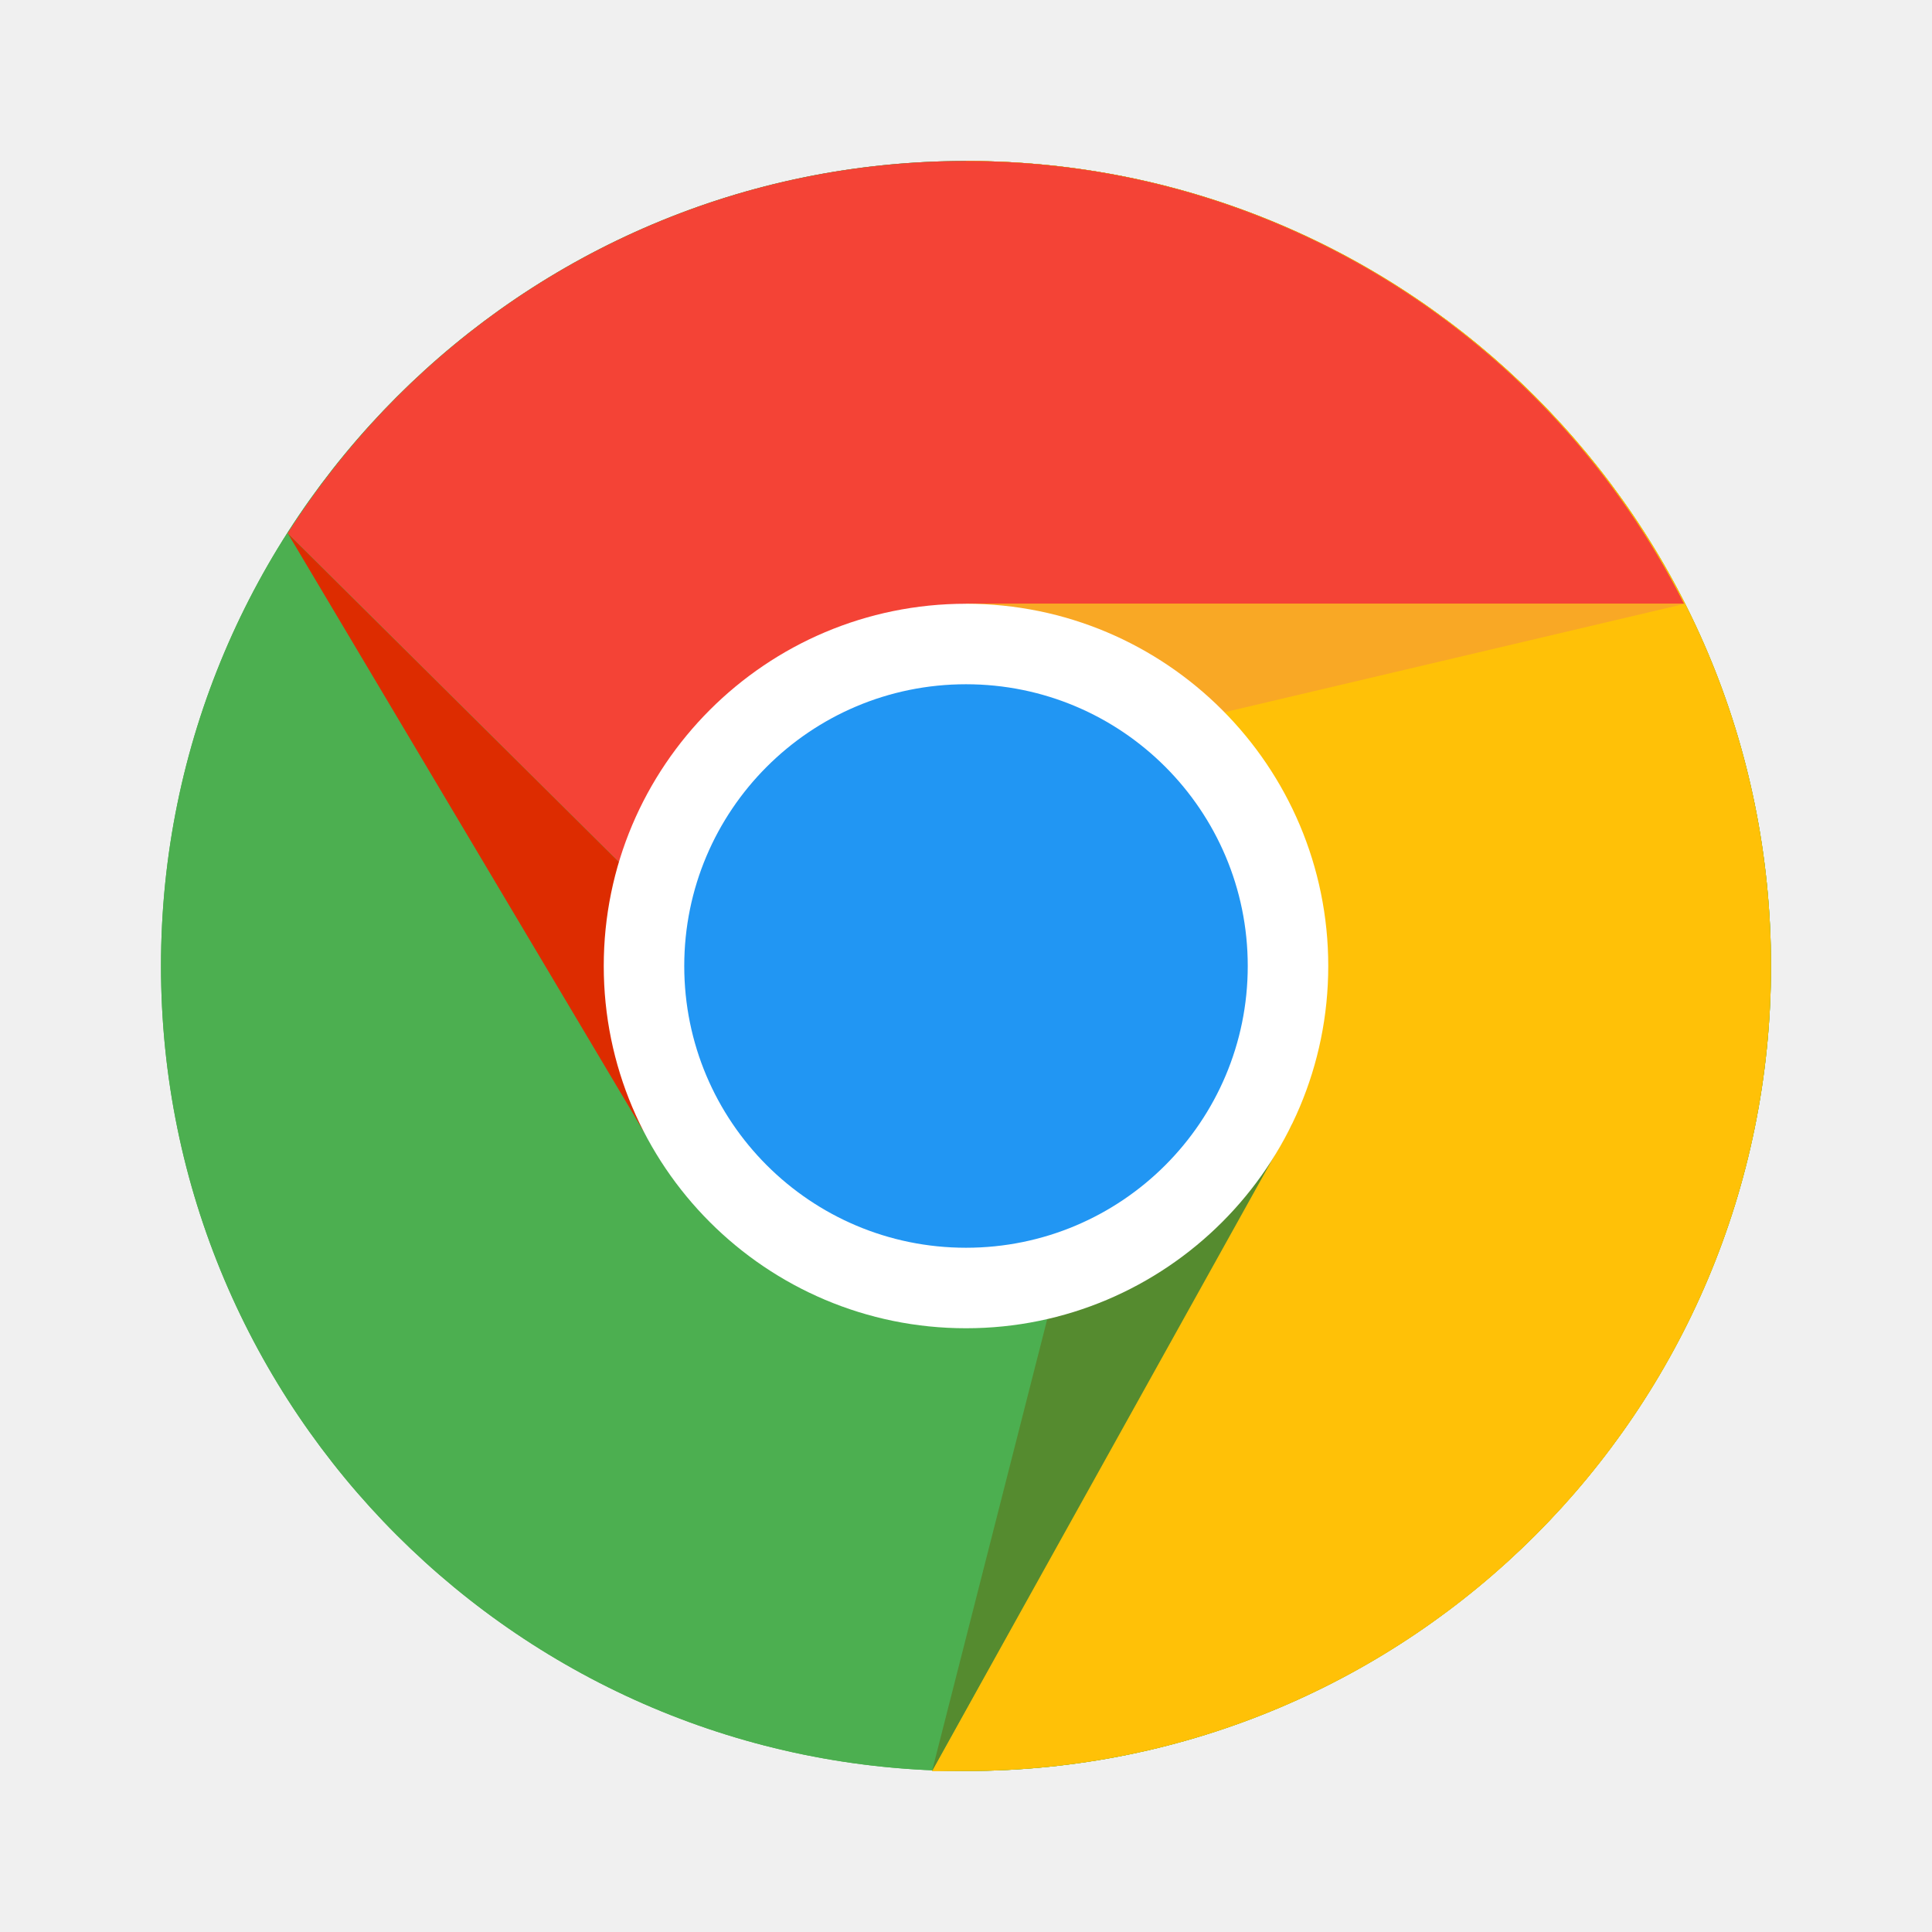
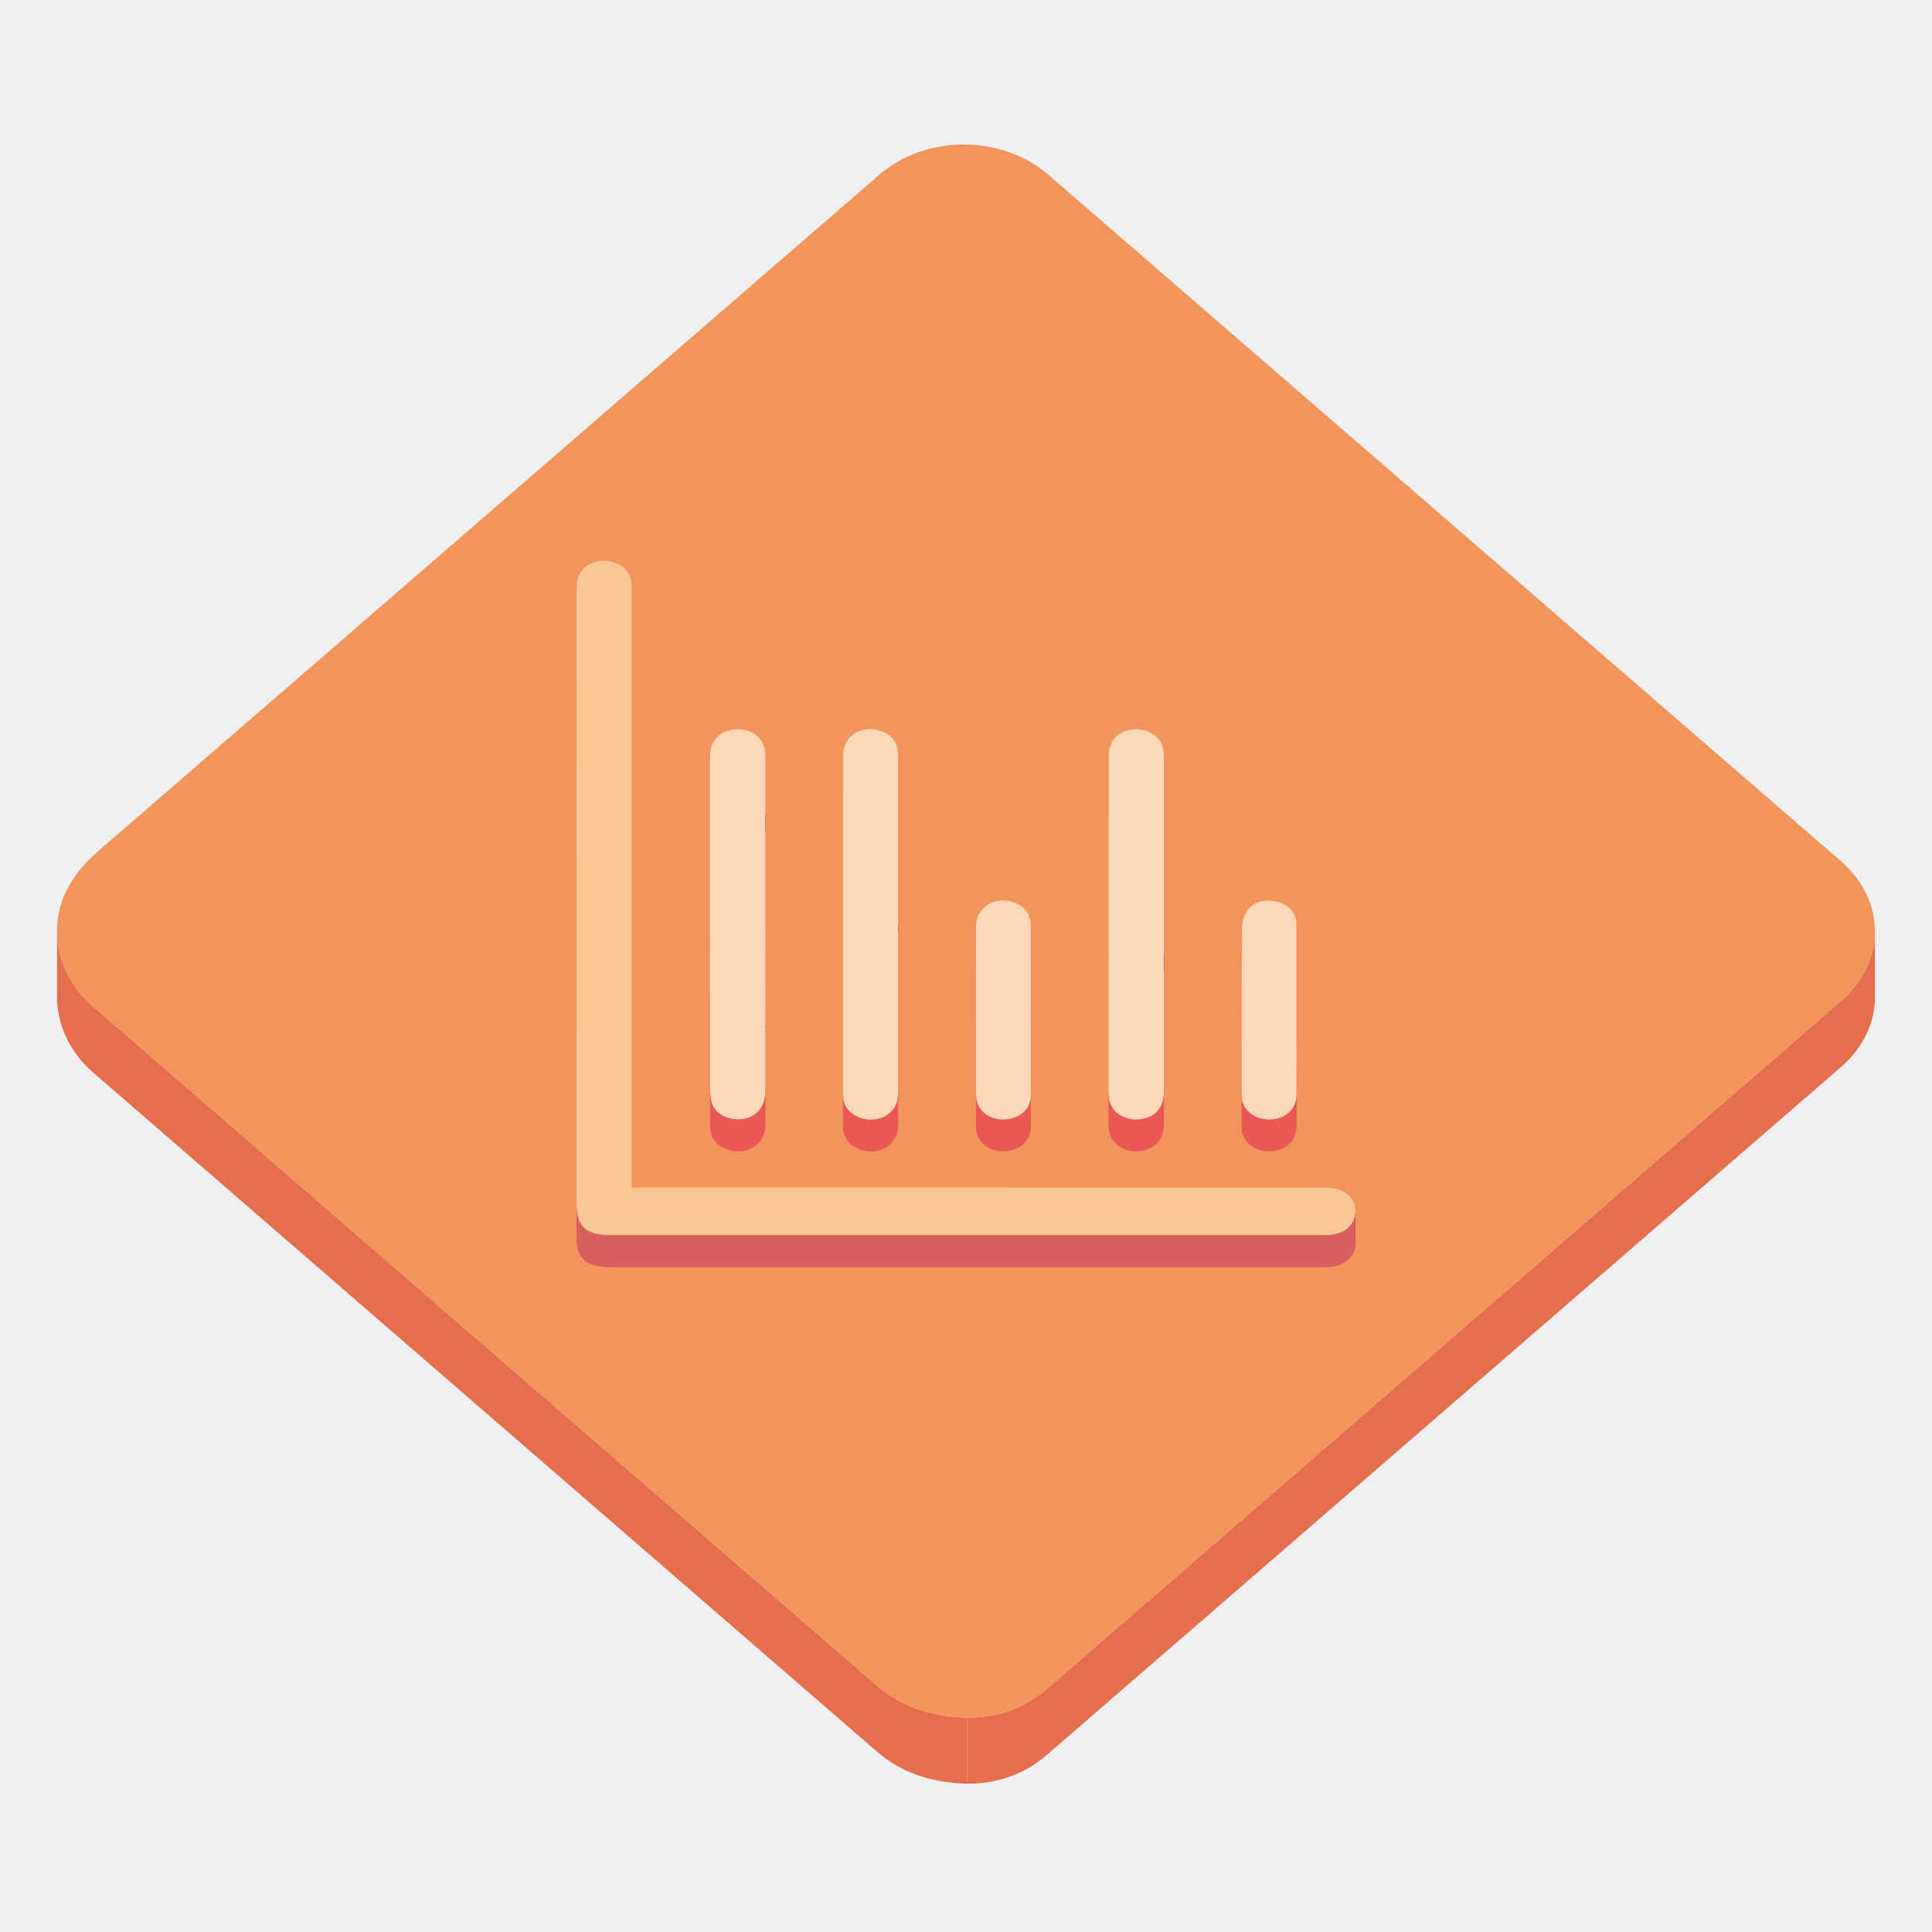
- <svg xmlns="http://www.w3.org/2000/svg" x="0px" y="0px" width="100" height="100" viewBox="0 0 48 48">
-   <path fill="#4caf50" d="M44,24c0,11.044-8.956,20-20,20S4,35.044,4,24S12.956,4,24,4S44,12.956,44,24z" />
-   <path fill="#ffc107" d="M24,4v20l8,4l-8.843,16c0.317,0,0.526,0,0.843,0c11.053,0,20-8.947,20-20S35.053,4,24,4z" />
-   <path fill="#4caf50" d="M44,24c0,11.044-8.956,20-20,20S4,35.044,4,24S12.956,4,24,4S44,12.956,44,24z" />
-   <path fill="#ffc107" d="M24,4v20l8,4l-8.843,16c0.317,0,0.526,0,0.843,0c11.053,0,20-8.947,20-20S35.053,4,24,4z" />
-   <path fill="#f44336" d="M41.84,15H24v13l-3-1L7.16,13.26H7.14C10.68,7.69,16.91,4,24,4C31.8,4,38.55,8.48,41.84,15z" />
-   <path fill="#dd2c00" d="M7.158,13.264l8.843,14.862L21,27L7.158,13.264z" />
-   <path fill="#558b2f" d="M23.157,44l8.934-16.059L28,25L23.157,44z" />
-   <path fill="#f9a825" d="M41.865,15H24l-1.579,4.58L41.865,15z" />
-   <path fill="#fff" d="M33,24c0,4.969-4.031,9-9,9s-9-4.031-9-9s4.031-9,9-9S33,19.031,33,24z" />
-   <path fill="#2196f3" d="M31,24c0,3.867-3.133,7-7,7s-7-3.133-7-7s3.133-7,7-7S31,20.133,31,24z" />
+ <svg xmlns="http://www.w3.org/2000/svg" width="800px" height="800px" viewBox="0 0 1024 1024" class="icon" version="1.1">
+   <path d="M993.763 493.538v35c0 13.331-6.04 26.664-18.135 37.137-140.15 121.422-280.35 242.795-420.49 364.219-11.814 10.237-25.813 15.501-42.454 15.501v-35c16.643 0 30.64-5.264 42.454-15.501 140.141-121.424 280.336-242.802 420.49-364.217 12.095-10.475 18.135-23.803 18.135-37.139z" fill="#E56E4F" />
+   <path d="M30.239 528.367v-3.5-1.75-3.5-3.5-1.75-3.5-3.5-1.75-3.5-3.5-1.75-3.5c0 14.707 6.701 29.313 19.037 40.019 138.449 120.064 277.049 239.996 415.562 360.02 13.002 11.26 28.74 16.466 47.852 16.994v35c-19.108-0.528-34.85-5.734-47.852-16.994C326.325 808.382 187.725 688.45 49.276 568.386c-12.337-10.705-19.037-25.312-19.037-40.019z" fill="#E56E4F" />
+   <path d="M510.786 76.601c16.263 0 32.546 5.362 44.946 16.097 139.95 121.188 279.901 242.376 419.819 363.586 24.241 20.995 24.295 53.413 0.079 74.397-140.15 121.42-280.35 242.796-420.489 364.217-11.815 10.239-25.813 15.502-42.452 15.502-19.109-0.528-34.852-5.734-47.854-16.994-138.511-120.024-277.111-239.956-415.56-360.02-19.581-16.988-24.96-43.81-11.895-65.251 3.919-6.438 8.669-11.829 14.465-16.849C189.954 331.734 328.024 212.152 466.107 92.567c12.296-10.64 28.478-15.966 44.679-15.966z" fill="#F2955C" />
+   <path d="M334.823 311.338v16.8c0 0.75-0.018 1.501-0.018 2.251v-16.8c0.002-0.749 0.018-1.5 0.018-2.251z" fill="#D85F5D" />
+   <path d="M334.823 311.338v16.8c0 0.75-0.018 1.501-0.018 2.251v-16.8c0.002-0.749 0.018-1.5 0.018-2.251" fill="#D85F5D" />
+   <path d="M446.828 457.593v-16.8c0 16.311 0.009 32.623 0.009 48.933v16.8c0-16.31-0.009-32.622-0.009-48.933z" fill="#D85F5D" />
+   <path d="M446.837 489.727v16.8c0-16.309-0.009-32.623-0.009-48.933v-16.8c0 16.31 0.009 32.622 0.009 48.933" fill="#D85F5D" />
+   <path d="M587.608 461.952v-16.8c0 14.861 0.005 29.722 0.005 44.582v16.8c0-14.861-0.005-29.721-0.005-44.582z" fill="#D85F5D" />
+   <path d="M587.613 489.735v16.8c0-14.86-0.005-29.72-0.005-44.581v-16.8c0 14.859 0.005 29.72 0.005 44.581" fill="#D85F5D" />
+   <path d="M405.603 431.423v16.8c0 19.57-0.004 39.143-0.004 58.714v-16.8c0-19.572 0.004-39.144 0.004-58.714z" fill="#D85F5D" />
+   <path d="M405.603 431.423v16.8c0 19.57-0.004 39.143-0.004 58.714v-16.8c0-19.572 0.004-39.144 0.004-58.714" fill="#D85F5D" />
+   <path d="M687.156 509.177v16.8c0 8.716-0.033 17.433-0.033 26.151v-16.8c0-8.718 0.033-17.434 0.033-26.151z" fill="#D85F5D" />
+   <path d="M687.156 509.177v16.8c0 8.716-0.033 17.433-0.033 26.151v-16.8c0-8.718 0.033-17.434 0.033-26.151" fill="#D85F5D" />
+   <path d="M546.368 509.82v16.8c0 8.57-0.012 17.141-0.012 25.708v-16.8c0-8.568 0.012-17.137 0.012-25.708z" fill="#D85F5D" />
+   <path d="M546.368 509.82v16.8c0 8.57-0.012 17.141-0.012 25.708v-16.8c0-8.568 0.012-17.137 0.012-25.708" fill="#D85F5D" />
+   <path d="M546.354 555.202v-16.8l0.002-2.874v16.8l-0.002 2.874z" fill="#D85F5D" />
+   <path d="M546.356 535.528v16.8l-0.002 2.874v-16.8l0.002-2.874" fill="#D85F5D" />
+   <path d="M587.623 576.191v16.8c-0.01-28.825-0.01-57.642-0.01-86.458v-16.8c0 28.818 0 57.634 0.01 86.458z" fill="#D85F5D" />
+   <path d="M587.623 576.191v16.8c-0.01-28.825-0.01-57.642-0.01-86.458v-16.8c0 28.818 0 57.634 0.01 86.458" fill="#D85F5D" />
+   <path d="M476.033 489.952v16.8c0 29.141-0.005 58.279-0.015 87.419v-16.8c0.01-29.14 0.015-58.279 0.015-87.419z" fill="#D85F5D" />
+   <path d="M476.033 489.952v16.8c0 29.141-0.005 58.279-0.015 87.419v-16.8c0.01-29.14 0.015-58.279 0.015-87.419" fill="#D85F5D" />
+   <path d="M376.327 506.722v-16.8c0 29.231 0.004 58.462 0.021 87.692v16.801c-0.017-29.23-0.021-58.461-0.021-87.693z" fill="#D85F5D" />
+   <path d="M376.345 577.614v16.801c-0.015-29.23-0.019-58.461-0.019-87.693v-16.8c0.001 29.231 0.005 58.462 0.019 87.692" fill="#D85F5D" />
+   <path d="M616.903 505.129v16.799c0 24.464-0.003 48.924-0.007 73.386v-16.8c0.004-24.461 0.007-48.923 0.007-73.385z" fill="#D85F5D" />
+   <path d="M616.903 505.129v16.799c0 24.464-0.003 48.924-0.007 73.386v-16.8c0.004-24.461 0.007-48.923 0.007-73.385" fill="#D85F5D" />
+   <path d="M546.374 560.927v16.8c0 6.658-0.016 13.316-0.068 19.971-0.061 6.582-5.03 11.321-12.328 12.283-0.794 0.104-1.582 0.155-2.361 0.155-5.979 0-11.286-3.049-13.294-8.039-0.716-1.78-0.977-3.788-0.987-5.691-0.033-16.774-0.067-33.548-0.067-50.319v-16.8c0 16.771 0.033 33.545 0.067 50.319 0.011 1.903 0.271 3.911 0.987 5.691 2.01 4.99 7.315 8.039 13.294 8.039 0.779 0 1.565-0.051 2.361-0.156 7.298-0.962 12.268-5.701 12.328-12.282 0.052-6.655 0.068-13.313 0.068-19.971z" fill="#EA5856" />
+   <path d="M546.374 560.927v16.8c0 6.658-0.016 13.316-0.068 19.971-0.003 0.229-0.01 0.455-0.024 0.678v-16.8c0.015-0.223 0.021-0.449 0.024-0.678 0.052-6.655 0.068-13.313 0.068-19.971M546.281 581.575v16.8c-0.16 2.616-1.114 4.918-2.687 6.777v-16.8c1.573-1.859 2.527-4.162 2.687-6.777" fill="#EA5856" />
+   <path d="M543.595 588.353v16.8a12.558 12.558 0 0 1-2.842 2.463v-16.801a12.554 12.554 0 0 0 2.842-2.462M540.753 590.814v16.801c-0.88 0.563-1.85 1.041-2.896 1.427v-16.8a14.951 14.951 0 0 0 2.896-1.428M537.856 592.241v16.8a18.123 18.123 0 0 1-3.797 0.928v-16.8a18.045 18.045 0 0 0 3.797-0.928" fill="#EA5856" />
+   <path d="M534.06 593.169v16.8c-0.027 0.005-0.055 0.007-0.082 0.012-0.794 0.104-1.582 0.155-2.361 0.155-5.979 0-11.286-3.049-13.294-8.039-0.716-1.78-0.977-3.788-0.987-5.691-0.033-16.774-0.067-33.548-0.067-50.319v-16.8c0 16.771 0.033 33.545 0.067 50.319 0.011 1.903 0.271 3.911 0.987 5.691 2.01 4.99 7.315 8.039 13.294 8.039 0.779 0 1.565-0.051 2.361-0.156l0.082-0.011" fill="#EA5856" />
+   <path d="M531.489 477.285c1.754 0 3.589 0.277 5.452 0.865 5.917 1.861 9.374 6.275 9.396 12.388 0.061 14.997 0.021 29.995 0.021 44.993-0.01 15.12 0.071 30.246-0.051 45.366-0.06 6.581-5.029 11.321-12.328 12.282-0.794 0.105-1.581 0.156-2.36 0.156-5.979 0-11.286-3.049-13.295-8.039-0.715-1.78-0.977-3.788-0.988-5.691-0.061-29.479-0.108-58.949 0-88.421 0.024-8.314 6.288-13.899 14.153-13.899z" fill="#FBD9B8" />
+   <path d="M390.893 386.508c7.483 0 13.429 4.437 14.504 10.905 0.263 1.526 0.203 3.098 0.203 4.652 0.009 29.358 0 58.714 0 88.072 0 29.75 0.03 59.5-0.01 89.241-0.018 8.373-6.047 13.973-14.305 13.973-0.998 0-2.028-0.083-3.084-0.251-5.857-0.934-10.281-4.627-11.341-9.707-0.403-1.896-0.513-3.851-0.513-5.779-0.03-58.461-0.021-116.924-0.011-175.385 0.011-1.675 0.082-3.37 0.375-5.019 1.158-6.415 6.852-10.675 14.182-10.702z" fill="#FBD9B8" />
+   <path d="M405.609 543.877v16.8c0 11.834-0.004 23.667-0.021 35.5-0.019 8.373-6.047 13.973-14.305 13.973-1 0-2.027-0.083-3.084-0.251-5.857-0.935-10.283-4.627-11.341-9.707-0.403-1.896-0.514-3.851-0.514-5.779v-16.8c0 1.929 0.111 3.884 0.514 5.778 1.058 5.081 5.484 8.773 11.341 9.707a19.52 19.52 0 0 0 3.084 0.252c8.258 0 14.286-5.6 14.305-13.973 0.017-11.832 0.021-23.663 0.021-35.5z" fill="#EA5856" />
+   <path d="M405.609 543.877v16.8c0 11.834-0.004 23.667-0.021 35.5a17.29 17.29 0 0 1-0.031 1v-16.801c0.022-0.326 0.03-0.661 0.031-0.999 0.017-11.832 0.021-23.663 0.021-35.5" fill="#EA5856" />
+   <path d="M405.558 580.378v16.8c-0.198 3.243-1.323 6.029-3.142 8.18v-16.8c1.817-2.153 2.943-4.937 3.142-8.18M402.416 588.557v16.8a12.775 12.775 0 0 1-2.888 2.522v-16.8a12.815 12.815 0 0 0 2.888-2.522M399.528 591.079v16.8c-0.826 0.527-1.721 0.969-2.676 1.32v-16.8a13.707 13.707 0 0 0 2.676-1.32" fill="#EA5856" />
+   <path d="M396.853 592.4v16.801a15.401 15.401 0 0 1-3.225 0.794v-16.8a15.434 15.434 0 0 0 3.225-0.795M393.627 593.195v16.8c-0.757 0.103-1.541 0.156-2.343 0.156-1 0-2.027-0.084-3.084-0.252-5.857-0.934-10.283-4.627-11.341-9.707-0.403-1.894-0.514-3.85-0.514-5.779v-16.8c0 1.929 0.111 3.886 0.514 5.779 1.058 5.08 5.484 8.773 11.341 9.707 1.057 0.168 2.085 0.251 3.084 0.251 0.804 0.001 1.588-0.052 2.343-0.155" fill="#EA5856" />
+   <path d="M687.197 562.923v16.8c0 5.926-0.023 11.851-0.094 17.773-0.096 7.526-6.324 12.656-14.221 12.656-1.172 0-2.379-0.112-3.609-0.348-5.878-1.116-10.263-5.298-10.947-10.493-0.16-1.152-0.171-2.321-0.171-3.491-0.004-13.348-0.029-26.698-0.029-40.049V538.97c0 13.351 0.025 26.701 0.029 40.05 0 1.17 0.011 2.339 0.171 3.491 0.685 5.195 5.069 9.376 10.947 10.493 1.23 0.235 2.438 0.348 3.609 0.348 7.897 0 14.125-5.13 14.221-12.656 0.071-5.923 0.094-11.847 0.094-17.773z" fill="#EA5856" />
+   <path d="M687.197 562.923v16.8c0 5.926-0.023 11.851-0.094 17.773-0.001 0.225-0.011 0.447-0.025 0.669v-16.8c0.015-0.219 0.024-0.443 0.025-0.669 0.071-5.923 0.094-11.847 0.094-17.773M687.078 581.365v16.8c-0.174 2.778-1.195 5.206-2.829 7.137v-16.8c1.633-1.931 2.655-4.359 2.829-7.137M684.248 588.5v16.8a12.69 12.69 0 0 1-2.878 2.5v-16.801a12.637 12.637 0 0 0 2.878-2.499M681.37 591.001v16.8a14.037 14.037 0 0 1-2.768 1.367v-16.8a14.177 14.177 0 0 0 2.768-1.367" fill="#EA5856" />
+   <path d="M678.604 592.366v16.801a15.907 15.907 0 0 1-3.348 0.825v-16.8a15.817 15.817 0 0 0 3.348-0.826" fill="#EA5856" />
+   <path d="M675.257 593.192v16.8c-0.772 0.105-1.565 0.16-2.376 0.16-1.172 0-2.379-0.112-3.609-0.348-5.877-1.116-10.262-5.298-10.947-10.493-0.159-1.152-0.169-2.321-0.169-3.491-0.006-13.348-0.03-26.698-0.03-40.049V538.97c0 13.351 0.024 26.701 0.03 40.05 0 1.17 0.01 2.339 0.169 3.491 0.686 5.195 5.07 9.376 10.947 10.493 1.23 0.235 2.438 0.348 3.609 0.348a17.29 17.29 0 0 0 2.376-0.16" fill="#EA5856" />
+   <path d="M672.225 477.325c1.629 0 3.287 0.222 4.888 0.66 6.019 1.65 9.908 5.857 9.96 11.584 0.15 15.25 0.05 30.499 0.05 45.76 0.029 15.119 0.161 30.247-0.021 45.367-0.096 7.526-6.325 12.656-14.222 12.656-1.172 0-2.379-0.112-3.609-0.348-5.878-1.117-10.263-5.298-10.947-10.493-0.16-1.152-0.171-2.321-0.171-3.491-0.01-29.079-0.112-58.165 0.143-87.242 0.019-3.284 1.249-6.959 3.245-9.733 2.288-3.174 6.381-4.72 10.684-4.72z" fill="#FBD9B8" />
+   <path d="M587.6 595.653v-16.8c0 1.056 0.033 2.106 0.176 3.145 0.92 6.81 6.997 11.354 14.363 11.354 1.188 0 2.412-0.118 3.649-0.366 7.125-1.414 11.108-6.53 11.108-14.474v16.8c0 7.943-3.983 13.06-11.108 14.474a18.53 18.53 0 0 1-3.649 0.366c-7.366 0-13.443-4.545-14.363-11.354-0.143-1.038-0.176-2.089-0.176-3.145z" fill="#EA5856" />
+   <path d="M616.896 578.515v16.8c0 0.459-0.014 0.91-0.04 1.352v-16.8c0.027-0.442 0.04-0.893 0.04-1.352M616.855 579.865v16.8c-0.215 3.586-1.305 6.531-3.178 8.75v-16.8c1.875-2.219 2.964-5.164 3.178-8.75" fill="#EA5856" />
+   <path d="M613.679 588.615v16.8c-0.77 0.91-1.675 1.701-2.704 2.359v-16.8a11.96 11.96 0 0 0 2.704-2.359M610.975 590.975v16.8c-0.812 0.52-1.705 0.959-2.67 1.314v-16.8a13.785 13.785 0 0 0 2.67-1.314M608.305 592.289v16.8c-0.79 0.287-1.628 0.521-2.517 0.697-0.385 0.078-0.768 0.142-1.148 0.195v-16.8c0.381-0.054 0.764-0.118 1.148-0.195a16.703 16.703 0 0 0 2.517-0.697" fill="#EA5856" />
+   <path d="M604.64 593.182v16.8c-0.846 0.115-1.682 0.171-2.501 0.171-7.366 0-13.443-4.545-14.363-11.354-0.143-1.038-0.176-2.089-0.176-3.145v-16.8c0 1.056 0.033 2.106 0.176 3.145 0.92 6.81 6.997 11.354 14.363 11.354 0.819 0 1.654-0.057 2.501-0.171" fill="#EA5856" />
+   <path d="M602.24 386.508c7.137 0 12.893 4.093 14.212 10.223 0.321 1.511 0.435 3.082 0.435 4.617 0.019 59.057 0.019 118.112 0.01 177.166 0 7.945-3.983 13.06-11.108 14.474-1.24 0.248-2.463 0.366-3.649 0.366-7.366 0-13.443-4.545-14.363-11.354-0.265-1.913-0.152-3.878-0.152-5.806-0.01-28.824-0.01-57.642-0.01-86.457 0-29.724-0.021-59.439 0.022-89.164 0.007-8.54 5.834-14.057 14.603-14.065z" fill="#FBD9B8" />
+   <path d="M446.809 595.504v-16.8c0 1.097 0.028 2.193 0.139 3.284 0.636 6.372 6.541 11.13 13.982 11.401 0.209 0.009 0.419 0.012 0.629 0.012 7.093 0 13.059-4.419 14.097-10.617 0.291-1.78 0.362-3.605 0.362-5.411v16.8c0 1.806-0.071 3.631-0.362 5.411-1.038 6.199-7.003 10.617-14.097 10.617-0.209 0-0.418-0.002-0.629-0.012-7.44-0.27-13.347-5.028-13.982-11.401-0.111-1.09-0.139-2.184-0.139-3.284z" fill="#EA5856" />
+   <path d="M476.017 577.371v16.8c0 0.902-0.017 1.812-0.071 2.716v-16.8c0.054-0.904 0.071-1.814 0.071-2.716" fill="#EA5856" />
+   <path d="M475.946 580.088v16.8a26.957 26.957 0 0 1-0.291 2.696c-0.354 2.116-1.284 4.025-2.635 5.622v-16.8c1.351-1.598 2.281-3.506 2.635-5.622 0.147-0.891 0.236-1.793 0.291-2.696M473.02 588.404v16.8a13.35 13.35 0 0 1-2.998 2.604v-16.8a13.307 13.307 0 0 0 2.998-2.604" fill="#EA5856" />
+   <path d="M470.023 591.008v16.8a14.918 14.918 0 0 1-2.862 1.414v-16.801a14.714 14.714 0 0 0 2.862-1.413" fill="#EA5856" />
+   <path d="M467.162 592.421v16.801a15.921 15.921 0 0 1-3.338 0.825v-16.8a15.83 15.83 0 0 0 3.338-0.826M463.822 593.247v16.8a16.545 16.545 0 0 1-2.894 0.14c-7.439-0.269-13.345-5.028-13.981-11.4a32.714 32.714 0 0 1-0.139-3.284v-16.8c0 1.097 0.029 2.192 0.139 3.284 0.636 6.372 6.541 11.13 13.981 11.4a16.555 16.555 0 0 0 2.894-0.14" fill="#EA5856" />
+   <path d="M461.076 386.44c1.667 0 3.4 0.253 5.153 0.793 5.373 1.658 8.619 4.967 9.425 9.889 0.302 1.782 0.362 3.607 0.362 5.403 0.021 58.289 0.021 116.566 0 174.845 0 1.807-0.071 3.632-0.362 5.41-1.038 6.2-7.003 10.617-14.097 10.617-0.209 0-0.418-0.002-0.63-0.011-7.439-0.27-13.345-5.028-13.981-11.4-0.223-2.184-0.11-4.392-0.11-6.592v-85.67c0-29.855-0.032-59.709 0.019-89.556 0.018-8.098 6.378-13.728 14.221-13.728z" fill="#FBD9B8" />
+   <path d="M320.267 297.229c7.978 0.161 13.825 4.988 14.459 11.709 0.15 1.545 0.081 3.099 0.081 4.654 0.011 103.463 0.011 206.934 0.011 310.396v5.463H460.858c79.748 0 159.491 0.005 239.24 0.027 2.66 0 5.424 0.061 7.971 0.646 6.787 1.547 10.698 6.609 10.333 12.852-0.342 5.813-5.121 10.483-11.874 11.426-2.045 0.288-4.163 0.359-6.238 0.359a2025011.106 2025011.106 0 0 1-376.337 0.009c-13.244 0-18.375-4.478-18.375-16.012 0-108.508 0-217.024 0.011-325.532 0-1.677 0.04-3.37 0.29-5.029 1.051-6.664 6.768-10.968 14.388-10.968z" fill="#F9C695" />
+   <path d="M718.425 642.179v16.8c0 0.263-0.008 0.528-0.024 0.793-0.342 5.814-5.122 10.485-11.874 11.427-2.046 0.289-4.163 0.358-6.238 0.358-73.479 0.011-146.973 0.016-220.453 0.016-51.965 0-103.92-0.002-155.885-0.006-13.244 0-18.375-4.478-18.375-16.011v-16.801c0 11.532 5.131 16.012 18.375 16.012a2025027.344 2025027.344 0 0 0 376.338-0.01c2.075 0 4.192-0.069 6.238-0.358 6.752-0.941 11.532-5.612 11.874-11.427 0.016-0.266 0.024-0.531 0.024-0.793z" fill="#D85F5D" />
+   <path d="M718.425 642.179v16.8c0 0.263-0.008 0.528-0.024 0.793l-0.002 0.014v-16.8l0.002-0.014c0.016-0.266 0.024-0.531 0.024-0.793" fill="#D85F5D" />
+   <path d="M718.4 642.985v16.8c-0.147 2.481-1.106 4.757-2.683 6.62v-16.8c1.577-1.862 2.534-4.137 2.683-6.62" fill="#D85F5D" />
+   <path d="M715.718 649.606v16.8a12.973 12.973 0 0 1-2.926 2.541v-16.801a12.966 12.966 0 0 0 2.926-2.54" fill="#D85F5D" />
+   <path d="M712.792 652.146v16.801a14.727 14.727 0 0 1-2.847 1.403v-16.8a14.504 14.504 0 0 0 2.847-1.404M709.945 653.551v16.8a16.44 16.44 0 0 1-3.418 0.848l-0.117 0.019v-16.801l0.117-0.018a16.316 16.316 0 0 0 3.418-0.848M706.408 654.416v16.801c-2.011 0.273-4.083 0.34-6.12 0.34-73.479 0.011-146.973 0.016-220.453 0.016-51.965 0-103.92-0.002-155.885-0.006-13.244 0-18.375-4.478-18.375-16.011v-16.801c0 11.532 5.131 16.012 18.375 16.012a2025027.344 2025027.344 0 0 0 376.338-0.01c2.037 0.001 4.11-0.066 6.12-0.341" fill="#D85F5D" />
</svg>
